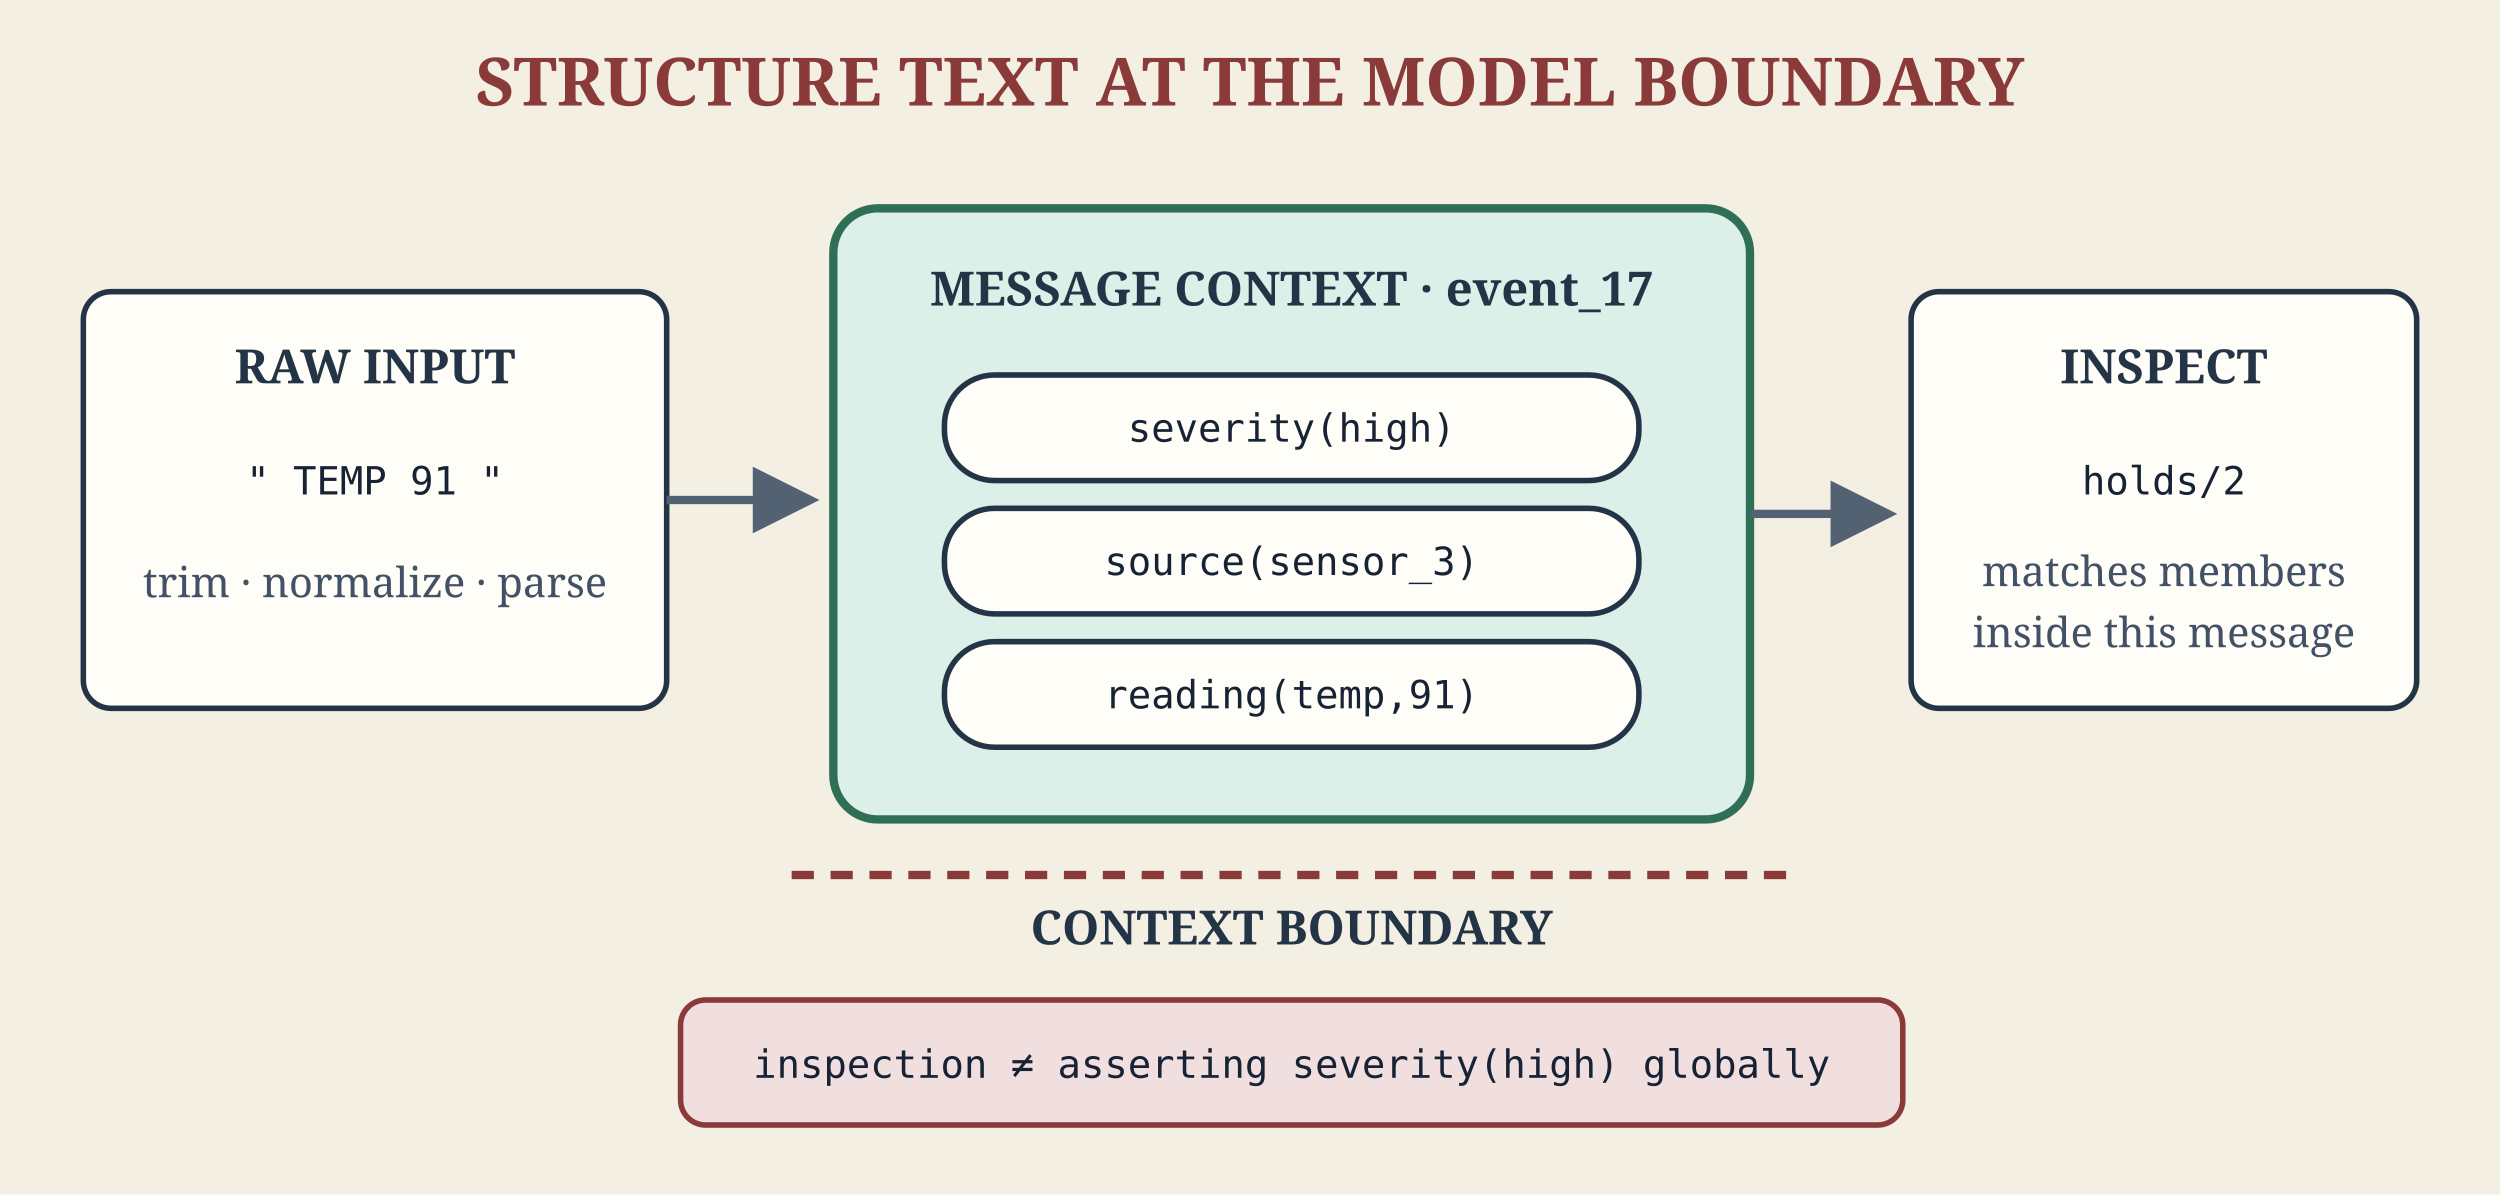
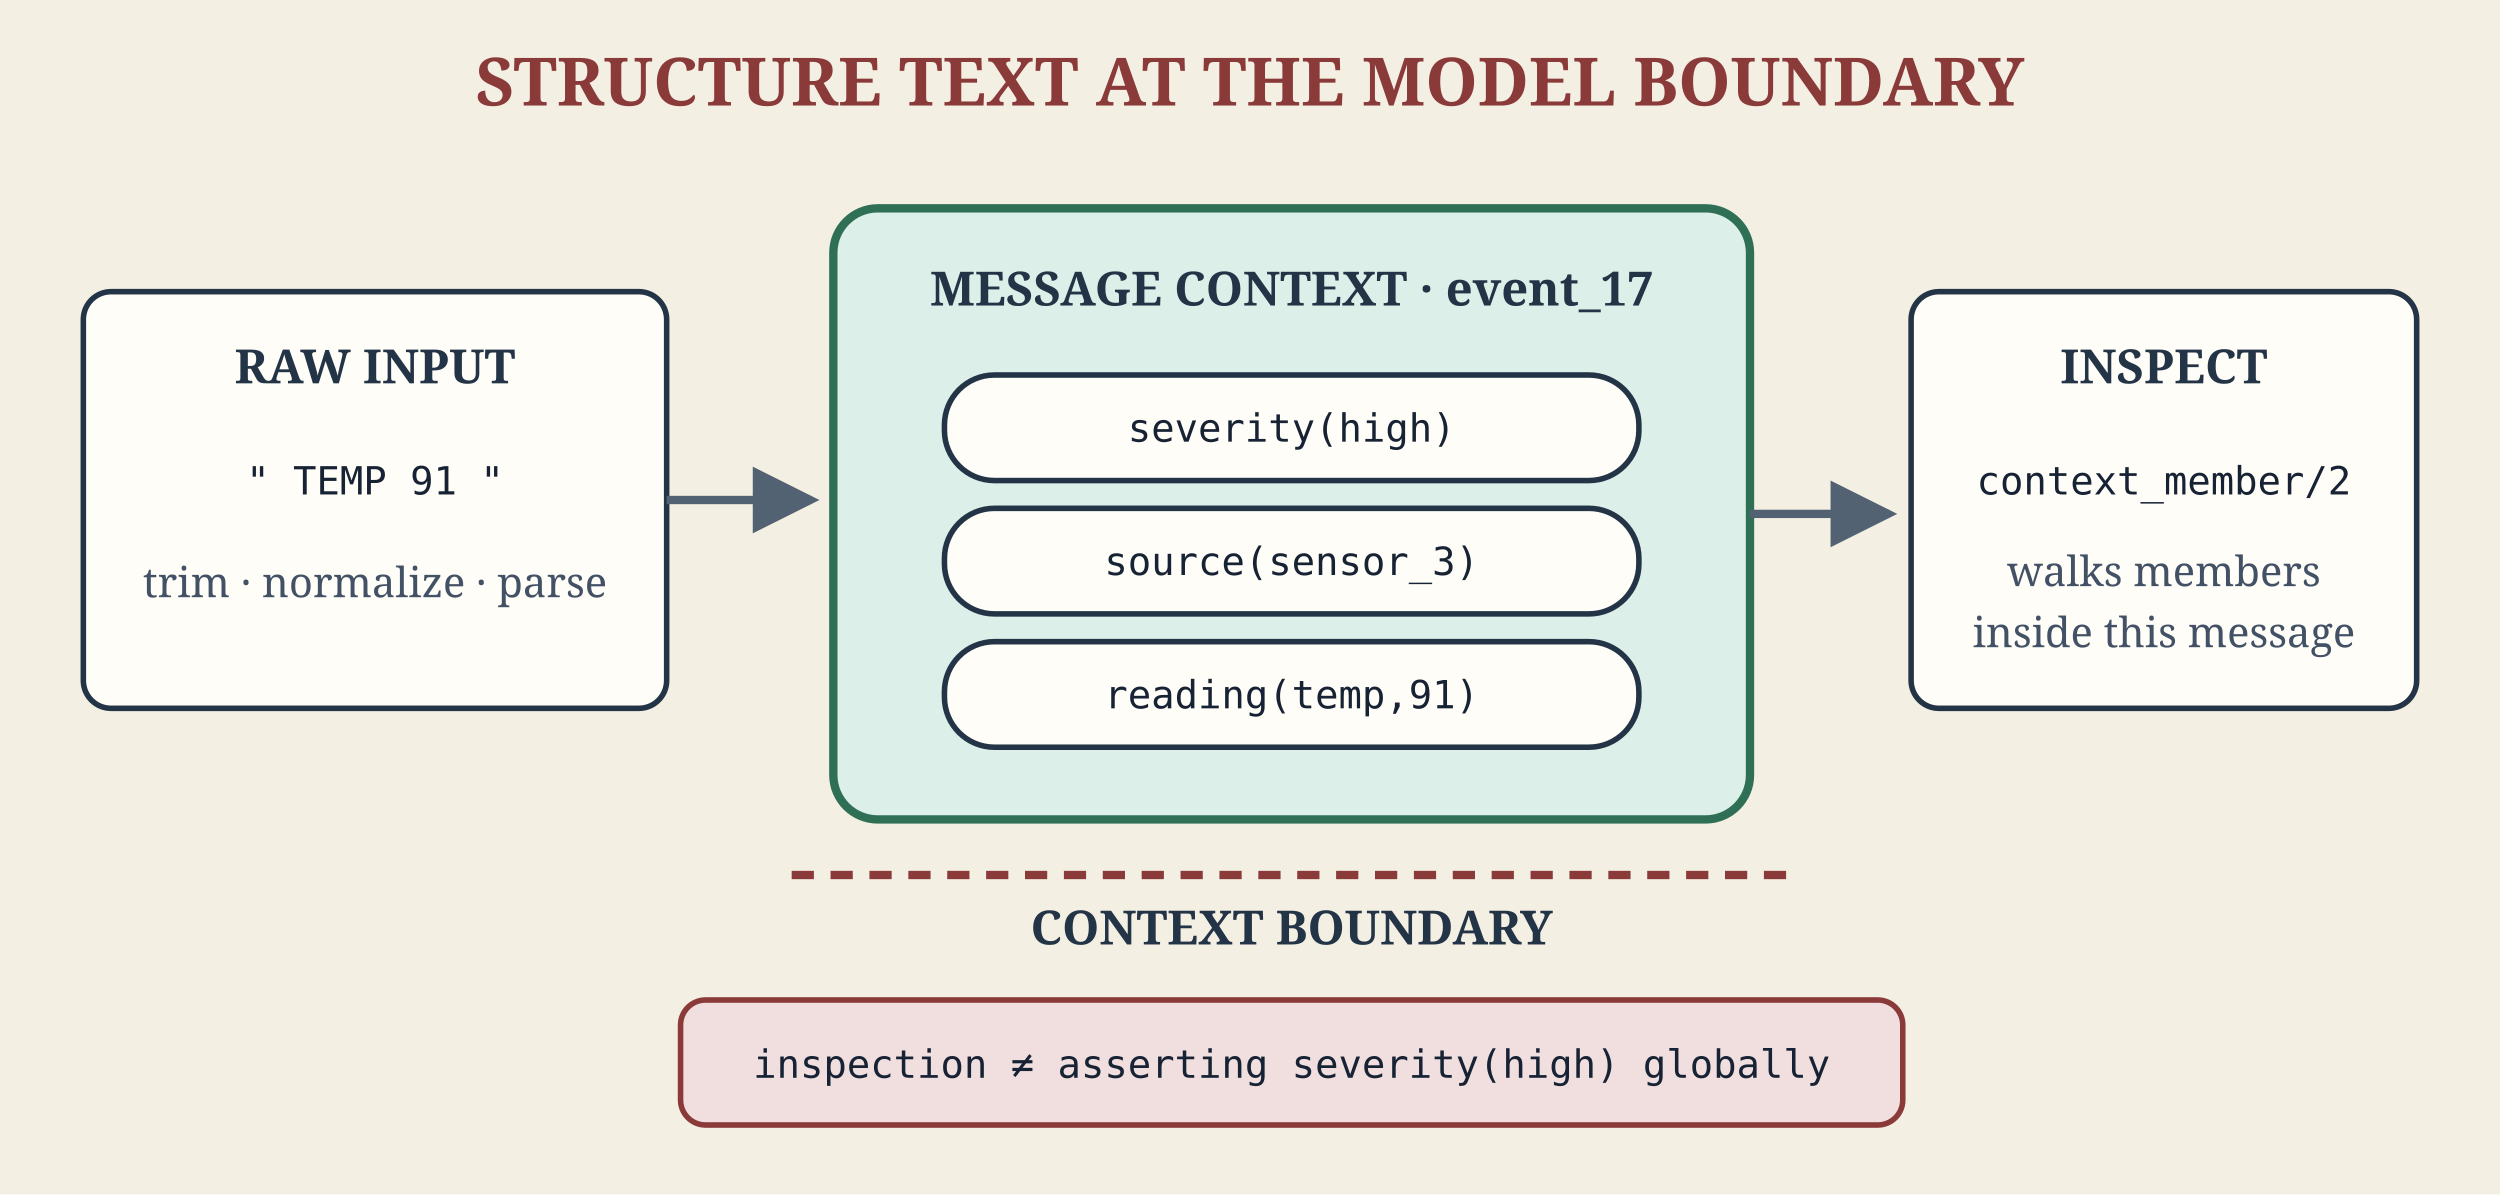
<svg xmlns="http://www.w3.org/2000/svg" width="900" height="430" viewBox="0 0 900 430" role="img" aria-labelledby="title desc">
  <defs>
    <style>
    .bg{fill:#f4efe3}.paper{fill:#fffdf7;stroke:#243447;stroke-width:2}.ctx{fill:#dcefe8;stroke:#2f6f55;stroke-width:3}.warn{fill:#f1dfdf;stroke:#8b3a3a;stroke-width:2}
    .title{fill:#8b3a3a;font:bold 24px Georgia,serif}.label{fill:#243447;font:bold 17px Georgia,serif}.code{fill:#172334;font:14px ui-monospace,monospace}.prose{fill:#435166;font:15px Georgia,serif}.line{fill:none;stroke:#526273;stroke-width:3}
  </style>
    <marker id="a" markerWidth="8" markerHeight="8" refX="7" refY="4" orient="auto">
      <path d="M0 0L8 4L0 8Z" fill="#526273" />
    </marker>
  </defs>
  <rect class="bg" width="900" height="430" />
  <text class="title" x="450" y="38" text-anchor="middle">STRUCTURE TEXT AT THE MODEL BOUNDARY</text>
  <rect class="paper" x="30" y="105" width="210" height="150" rx="10" />
  <text class="label" x="135" y="138" text-anchor="middle">RAW INPUT</text>
  <text class="code" x="135" y="178" text-anchor="middle">" TEMP 91 "</text>
  <text class="prose" x="135" y="215" text-anchor="middle">trim · normalize · parse</text>
  <path class="line" marker-end="url(#a)" d="M240 180H292" />
  <rect class="ctx" x="300" y="75" width="330" height="220" rx="16" />
  <text class="label" x="465" y="110" text-anchor="middle">MESSAGE CONTEXT · event_17</text>
  <rect class="paper" x="340" y="135" width="250" height="38" rx="18" />
  <text class="code" x="465" y="159" text-anchor="middle">severity(high)</text>
  <rect class="paper" x="340" y="183" width="250" height="38" rx="18" />
  <text class="code" x="465" y="207" text-anchor="middle">source(sensor_3)</text>
  <rect class="paper" x="340" y="231" width="250" height="38" rx="18" />
  <text class="code" x="465" y="255" text-anchor="middle">reading(temp,91)</text>
  <path class="line" marker-end="url(#a)" d="M630 185H680" />
  <rect class="paper" x="688" y="105" width="182" height="150" rx="10" />
  <text class="label" x="779" y="138" text-anchor="middle">INSPECT</text>
-   <text class="code" x="779" y="178" text-anchor="middle">holds/2</text>
-   <text class="prose" x="779" y="211" text-anchor="middle">matches members</text>
+   <text class="code" x="779" y="178" text-anchor="middle">context_member/2</text>
+   <text class="prose" x="779" y="211" text-anchor="middle">walks members</text>
  <text class="prose" x="779" y="233" text-anchor="middle">inside this message</text>
  <path d="M285 315H645" stroke="#8b3a3a" stroke-width="3" stroke-dasharray="8 6" />
  <text class="label" x="465" y="340" text-anchor="middle">CONTEXT BOUNDARY</text>
  <rect class="warn" x="245" y="360" width="440" height="45" rx="9" />
  <text class="code" x="465" y="388" text-anchor="middle">inspection ≠ asserting severity(high) globally</text>
</svg>
